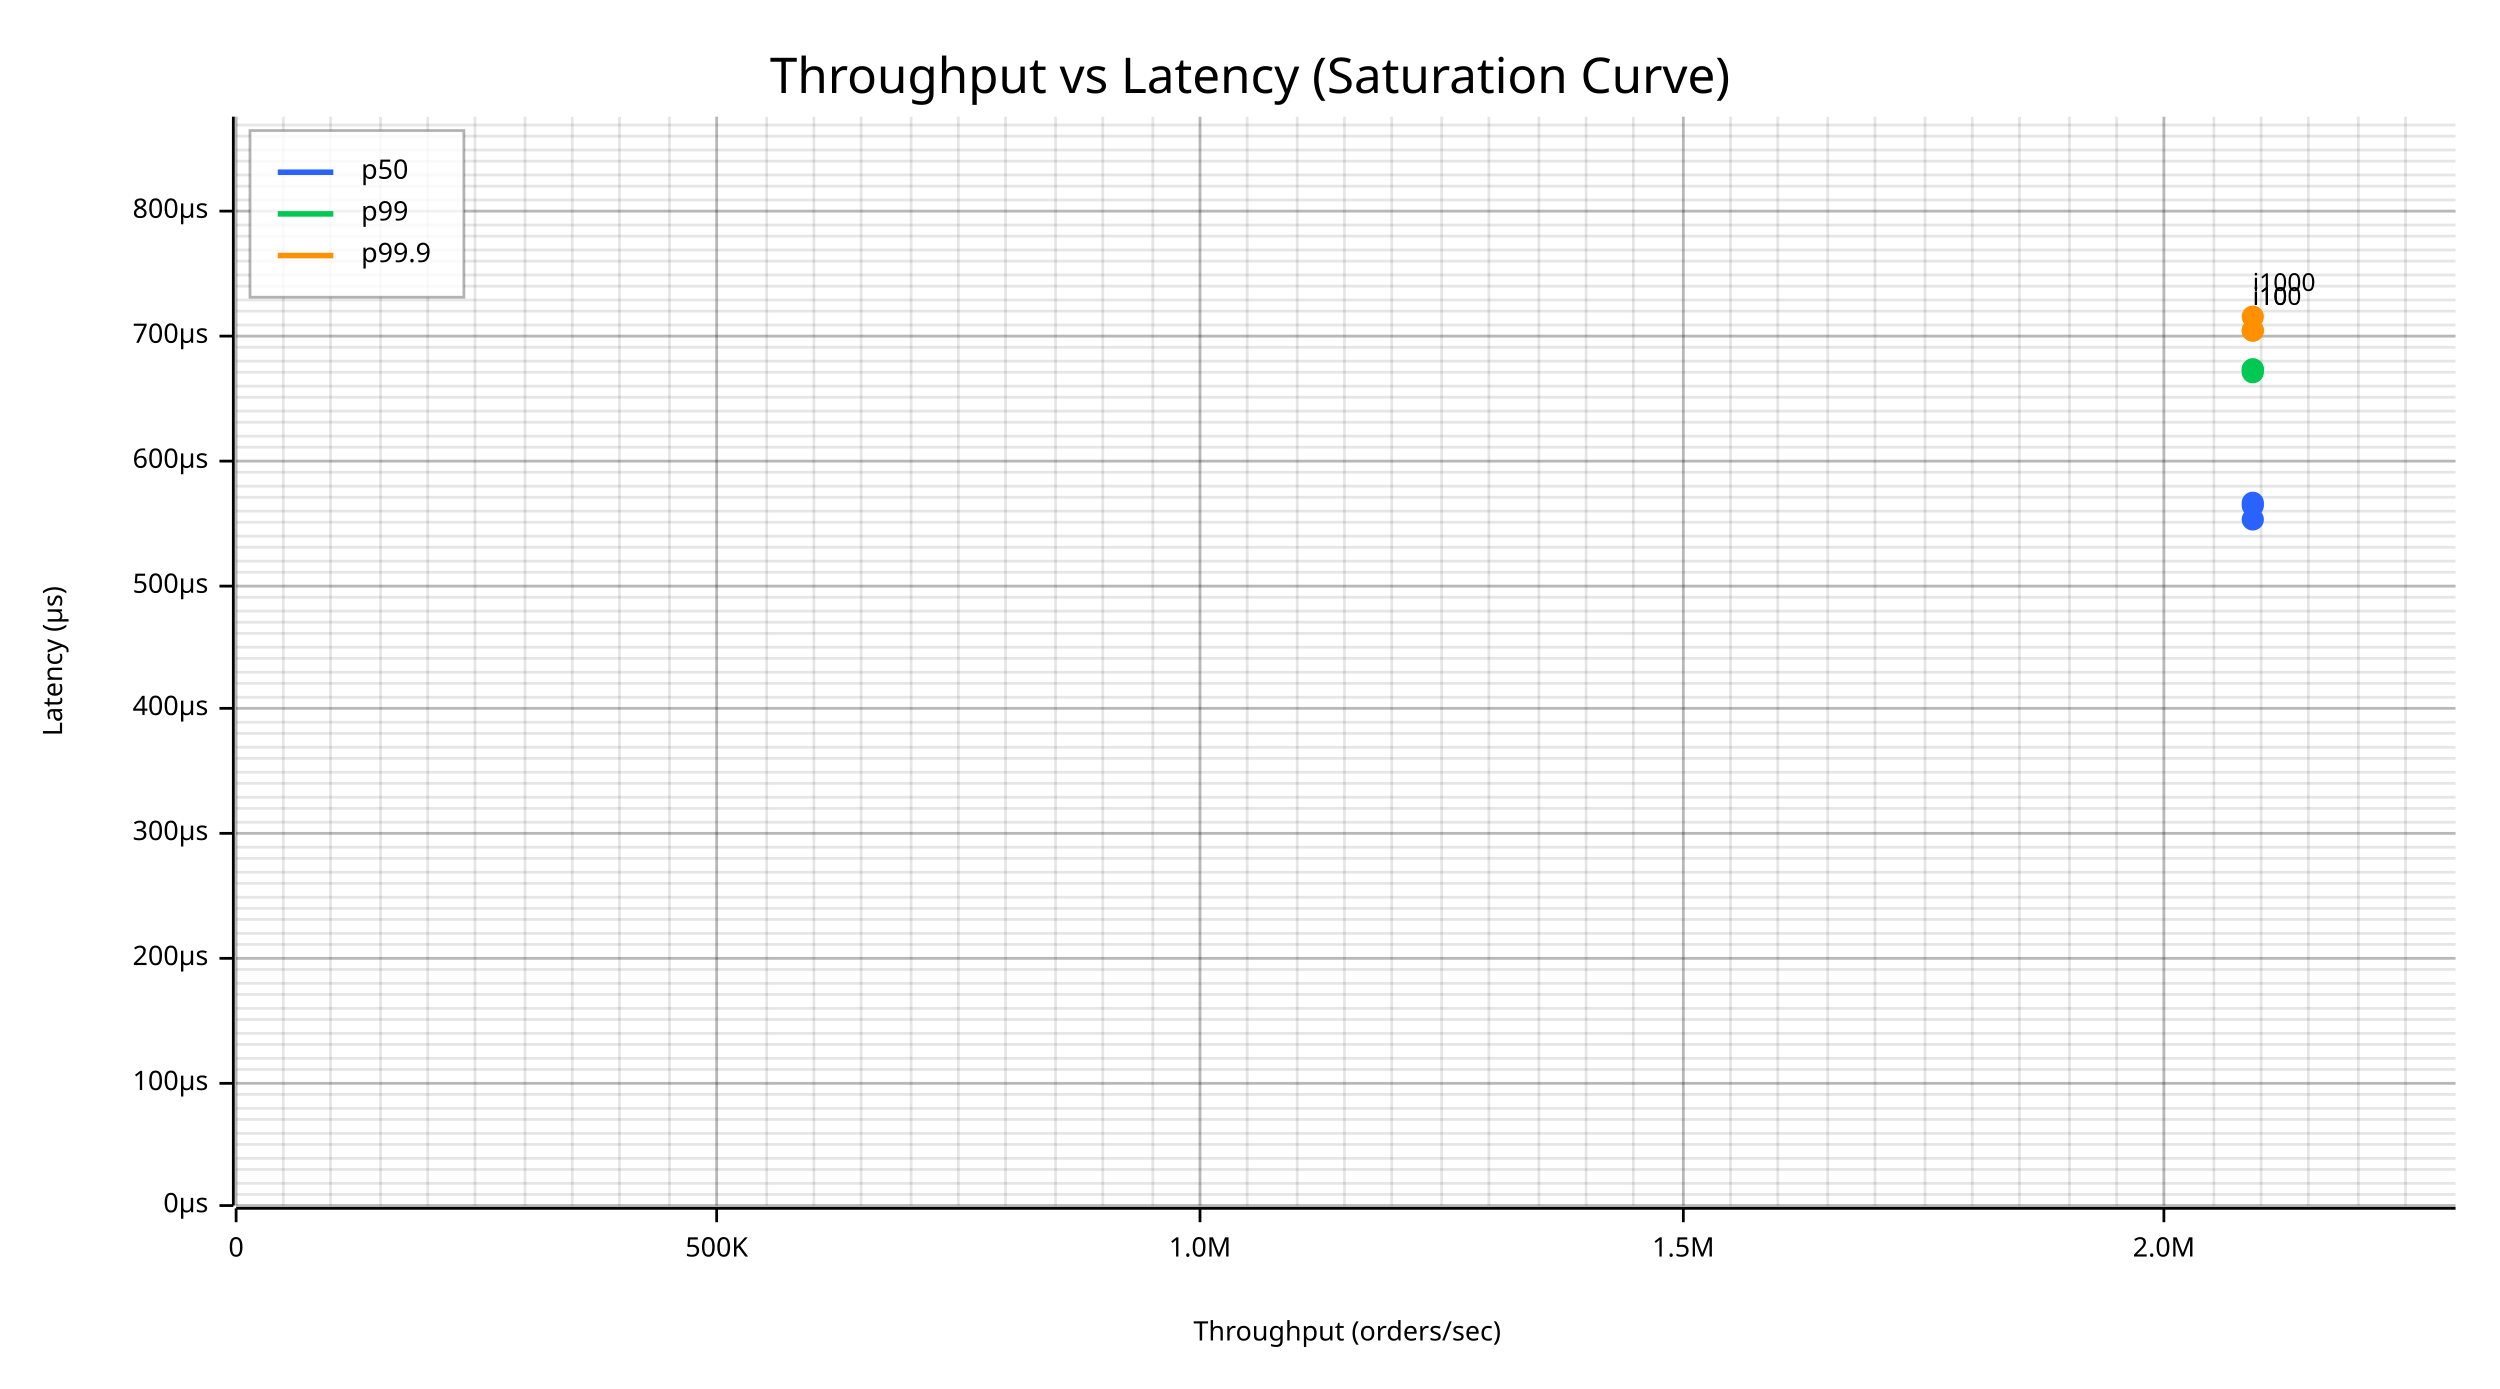
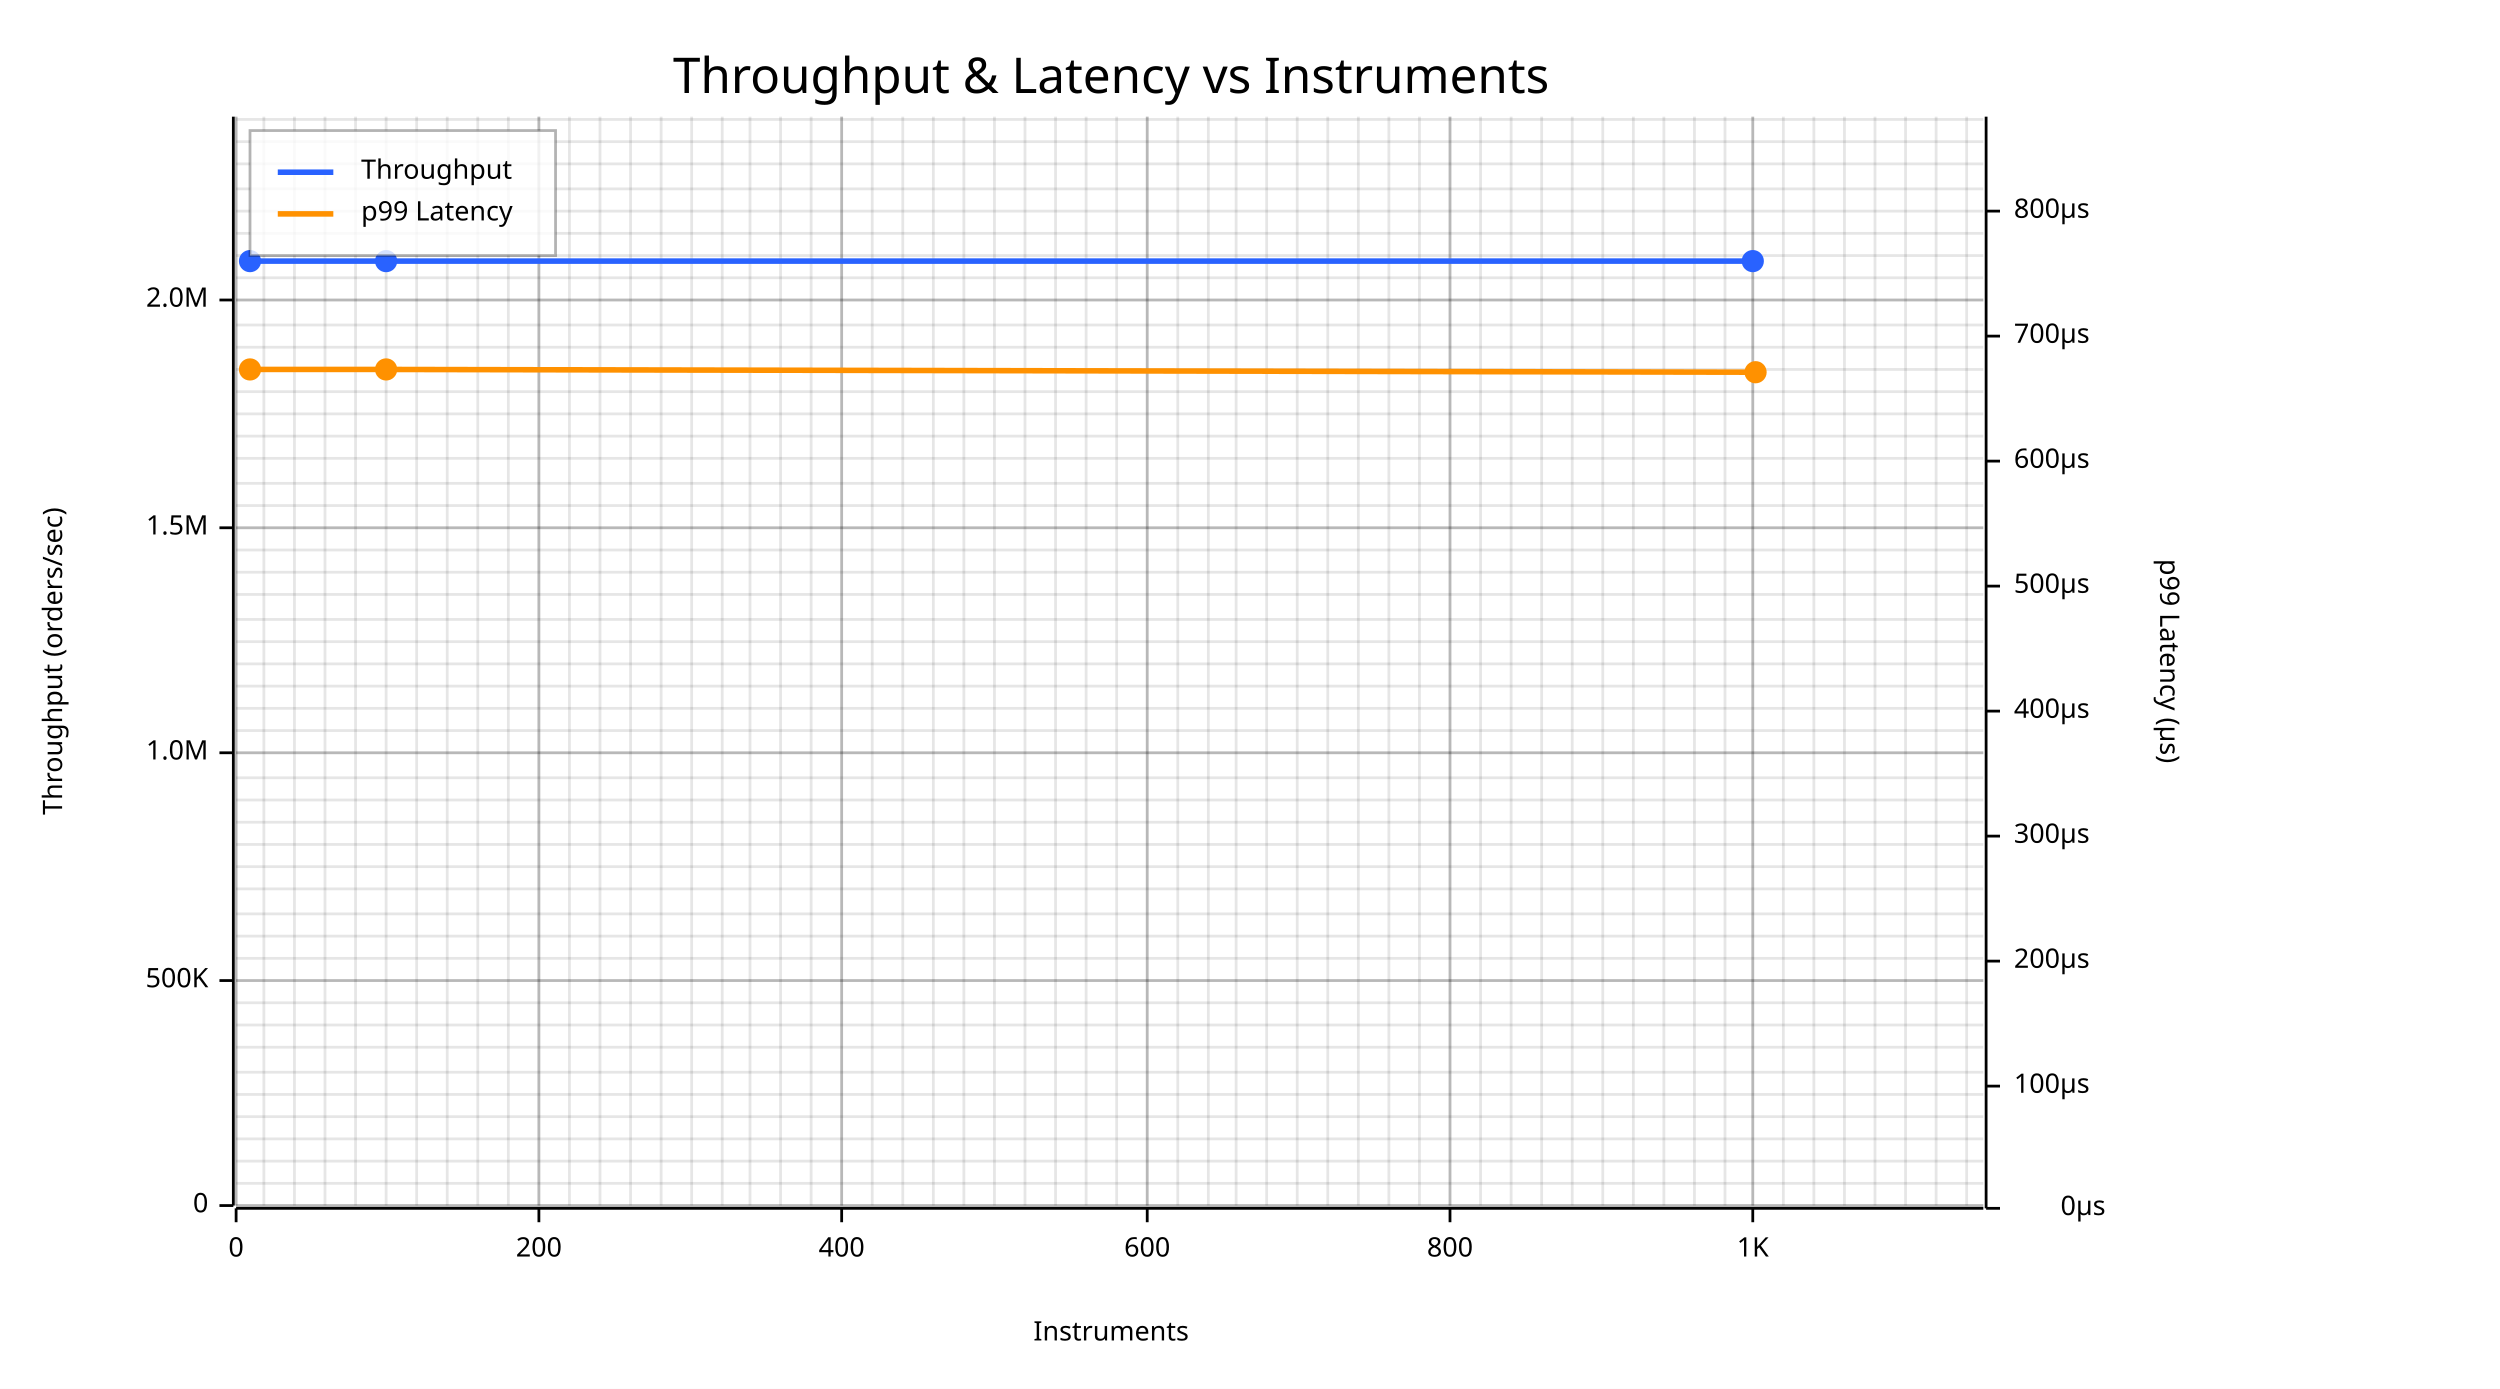
<svg xmlns="http://www.w3.org/2000/svg" width="900" height="500" viewBox="0 0 900 500">
  <rect x="0" y="0" width="900" height="500" opacity="1" fill="#FFFFFF" stroke="none" />
-   <text x="450" y="20" dy="0.76em" text-anchor="middle" font-family="sans-serif" font-size="17.742" opacity="1" fill="#000000">
- Throughput vs Latency (Saturation Curve)
+   <text x="400" y="20" dy="0.76em" text-anchor="middle" font-family="sans-serif" font-size="17.742" opacity="1" fill="#000000">
+ Throughput &amp; Latency vs Instruments
</text>
  <line opacity="0.1" stroke="#000000" stroke-width="1" x1="85" y1="434" x2="85" y2="42" />
-   <line opacity="0.1" stroke="#000000" stroke-width="1" x1="102" y1="434" x2="102" y2="42" />
-   <line opacity="0.1" stroke="#000000" stroke-width="1" x1="119" y1="434" x2="119" y2="42" />
-   <line opacity="0.1" stroke="#000000" stroke-width="1" x1="137" y1="434" x2="137" y2="42" />
-   <line opacity="0.1" stroke="#000000" stroke-width="1" x1="154" y1="434" x2="154" y2="42" />
-   <line opacity="0.1" stroke="#000000" stroke-width="1" x1="171" y1="434" x2="171" y2="42" />
-   <line opacity="0.1" stroke="#000000" stroke-width="1" x1="189" y1="434" x2="189" y2="42" />
-   <line opacity="0.1" stroke="#000000" stroke-width="1" x1="206" y1="434" x2="206" y2="42" />
-   <line opacity="0.1" stroke="#000000" stroke-width="1" x1="223" y1="434" x2="223" y2="42" />
-   <line opacity="0.1" stroke="#000000" stroke-width="1" x1="241" y1="434" x2="241" y2="42" />
-   <line opacity="0.1" stroke="#000000" stroke-width="1" x1="258" y1="434" x2="258" y2="42" />
-   <line opacity="0.1" stroke="#000000" stroke-width="1" x1="276" y1="434" x2="276" y2="42" />
-   <line opacity="0.1" stroke="#000000" stroke-width="1" x1="293" y1="434" x2="293" y2="42" />
-   <line opacity="0.1" stroke="#000000" stroke-width="1" x1="310" y1="434" x2="310" y2="42" />
-   <line opacity="0.1" stroke="#000000" stroke-width="1" x1="328" y1="434" x2="328" y2="42" />
-   <line opacity="0.1" stroke="#000000" stroke-width="1" x1="345" y1="434" x2="345" y2="42" />
-   <line opacity="0.1" stroke="#000000" stroke-width="1" x1="362" y1="434" x2="362" y2="42" />
+   <line opacity="0.1" stroke="#000000" stroke-width="1" x1="95" y1="434" x2="95" y2="42" />
+   <line opacity="0.1" stroke="#000000" stroke-width="1" x1="106" y1="434" x2="106" y2="42" />
+   <line opacity="0.1" stroke="#000000" stroke-width="1" x1="117" y1="434" x2="117" y2="42" />
+   <line opacity="0.1" stroke="#000000" stroke-width="1" x1="128" y1="434" x2="128" y2="42" />
+   <line opacity="0.1" stroke="#000000" stroke-width="1" x1="139" y1="434" x2="139" y2="42" />
+   <line opacity="0.1" stroke="#000000" stroke-width="1" x1="150" y1="434" x2="150" y2="42" />
+   <line opacity="0.1" stroke="#000000" stroke-width="1" x1="161" y1="434" x2="161" y2="42" />
+   <line opacity="0.1" stroke="#000000" stroke-width="1" x1="172" y1="434" x2="172" y2="42" />
+   <line opacity="0.1" stroke="#000000" stroke-width="1" x1="183" y1="434" x2="183" y2="42" />
+   <line opacity="0.1" stroke="#000000" stroke-width="1" x1="194" y1="434" x2="194" y2="42" />
+   <line opacity="0.1" stroke="#000000" stroke-width="1" x1="205" y1="434" x2="205" y2="42" />
+   <line opacity="0.1" stroke="#000000" stroke-width="1" x1="216" y1="434" x2="216" y2="42" />
+   <line opacity="0.1" stroke="#000000" stroke-width="1" x1="227" y1="434" x2="227" y2="42" />
+   <line opacity="0.1" stroke="#000000" stroke-width="1" x1="238" y1="434" x2="238" y2="42" />
+   <line opacity="0.1" stroke="#000000" stroke-width="1" x1="249" y1="434" x2="249" y2="42" />
+   <line opacity="0.1" stroke="#000000" stroke-width="1" x1="260" y1="434" x2="260" y2="42" />
+   <line opacity="0.1" stroke="#000000" stroke-width="1" x1="270" y1="434" x2="270" y2="42" />
+   <line opacity="0.1" stroke="#000000" stroke-width="1" x1="281" y1="434" x2="281" y2="42" />
+   <line opacity="0.1" stroke="#000000" stroke-width="1" x1="292" y1="434" x2="292" y2="42" />
+   <line opacity="0.1" stroke="#000000" stroke-width="1" x1="303" y1="434" x2="303" y2="42" />
+   <line opacity="0.1" stroke="#000000" stroke-width="1" x1="314" y1="434" x2="314" y2="42" />
+   <line opacity="0.1" stroke="#000000" stroke-width="1" x1="325" y1="434" x2="325" y2="42" />
+   <line opacity="0.1" stroke="#000000" stroke-width="1" x1="336" y1="434" x2="336" y2="42" />
+   <line opacity="0.1" stroke="#000000" stroke-width="1" x1="347" y1="434" x2="347" y2="42" />
+   <line opacity="0.1" stroke="#000000" stroke-width="1" x1="358" y1="434" x2="358" y2="42" />
+   <line opacity="0.1" stroke="#000000" stroke-width="1" x1="369" y1="434" x2="369" y2="42" />
  <line opacity="0.1" stroke="#000000" stroke-width="1" x1="380" y1="434" x2="380" y2="42" />
-   <line opacity="0.1" stroke="#000000" stroke-width="1" x1="397" y1="434" x2="397" y2="42" />
-   <line opacity="0.1" stroke="#000000" stroke-width="1" x1="415" y1="434" x2="415" y2="42" />
-   <line opacity="0.1" stroke="#000000" stroke-width="1" x1="432" y1="434" x2="432" y2="42" />
-   <line opacity="0.1" stroke="#000000" stroke-width="1" x1="449" y1="434" x2="449" y2="42" />
+   <line opacity="0.1" stroke="#000000" stroke-width="1" x1="391" y1="434" x2="391" y2="42" />
+   <line opacity="0.1" stroke="#000000" stroke-width="1" x1="402" y1="434" x2="402" y2="42" />
+   <line opacity="0.1" stroke="#000000" stroke-width="1" x1="413" y1="434" x2="413" y2="42" />
+   <line opacity="0.1" stroke="#000000" stroke-width="1" x1="424" y1="434" x2="424" y2="42" />
+   <line opacity="0.1" stroke="#000000" stroke-width="1" x1="435" y1="434" x2="435" y2="42" />
+   <line opacity="0.1" stroke="#000000" stroke-width="1" x1="445" y1="434" x2="445" y2="42" />
+   <line opacity="0.1" stroke="#000000" stroke-width="1" x1="456" y1="434" x2="456" y2="42" />
  <line opacity="0.1" stroke="#000000" stroke-width="1" x1="467" y1="434" x2="467" y2="42" />
-   <line opacity="0.1" stroke="#000000" stroke-width="1" x1="484" y1="434" x2="484" y2="42" />
-   <line opacity="0.1" stroke="#000000" stroke-width="1" x1="501" y1="434" x2="501" y2="42" />
-   <line opacity="0.1" stroke="#000000" stroke-width="1" x1="519" y1="434" x2="519" y2="42" />
-   <line opacity="0.1" stroke="#000000" stroke-width="1" x1="536" y1="434" x2="536" y2="42" />
-   <line opacity="0.1" stroke="#000000" stroke-width="1" x1="554" y1="434" x2="554" y2="42" />
-   <line opacity="0.1" stroke="#000000" stroke-width="1" x1="571" y1="434" x2="571" y2="42" />
+   <line opacity="0.1" stroke="#000000" stroke-width="1" x1="478" y1="434" x2="478" y2="42" />
+   <line opacity="0.1" stroke="#000000" stroke-width="1" x1="489" y1="434" x2="489" y2="42" />
+   <line opacity="0.1" stroke="#000000" stroke-width="1" x1="500" y1="434" x2="500" y2="42" />
+   <line opacity="0.1" stroke="#000000" stroke-width="1" x1="511" y1="434" x2="511" y2="42" />
+   <line opacity="0.1" stroke="#000000" stroke-width="1" x1="522" y1="434" x2="522" y2="42" />
+   <line opacity="0.1" stroke="#000000" stroke-width="1" x1="533" y1="434" x2="533" y2="42" />
+   <line opacity="0.1" stroke="#000000" stroke-width="1" x1="544" y1="434" x2="544" y2="42" />
+   <line opacity="0.1" stroke="#000000" stroke-width="1" x1="555" y1="434" x2="555" y2="42" />
+   <line opacity="0.1" stroke="#000000" stroke-width="1" x1="566" y1="434" x2="566" y2="42" />
+   <line opacity="0.1" stroke="#000000" stroke-width="1" x1="577" y1="434" x2="577" y2="42" />
  <line opacity="0.1" stroke="#000000" stroke-width="1" x1="588" y1="434" x2="588" y2="42" />
-   <line opacity="0.1" stroke="#000000" stroke-width="1" x1="606" y1="434" x2="606" y2="42" />
-   <line opacity="0.1" stroke="#000000" stroke-width="1" x1="623" y1="434" x2="623" y2="42" />
-   <line opacity="0.1" stroke="#000000" stroke-width="1" x1="640" y1="434" x2="640" y2="42" />
-   <line opacity="0.1" stroke="#000000" stroke-width="1" x1="658" y1="434" x2="658" y2="42" />
+   <line opacity="0.1" stroke="#000000" stroke-width="1" x1="599" y1="434" x2="599" y2="42" />
+   <line opacity="0.1" stroke="#000000" stroke-width="1" x1="610" y1="434" x2="610" y2="42" />
+   <line opacity="0.1" stroke="#000000" stroke-width="1" x1="621" y1="434" x2="621" y2="42" />
+   <line opacity="0.1" stroke="#000000" stroke-width="1" x1="631" y1="434" x2="631" y2="42" />
+   <line opacity="0.1" stroke="#000000" stroke-width="1" x1="642" y1="434" x2="642" y2="42" />
+   <line opacity="0.1" stroke="#000000" stroke-width="1" x1="653" y1="434" x2="653" y2="42" />
+   <line opacity="0.1" stroke="#000000" stroke-width="1" x1="664" y1="434" x2="664" y2="42" />
  <line opacity="0.1" stroke="#000000" stroke-width="1" x1="675" y1="434" x2="675" y2="42" />
-   <line opacity="0.1" stroke="#000000" stroke-width="1" x1="693" y1="434" x2="693" y2="42" />
-   <line opacity="0.1" stroke="#000000" stroke-width="1" x1="710" y1="434" x2="710" y2="42" />
-   <line opacity="0.1" stroke="#000000" stroke-width="1" x1="727" y1="434" x2="727" y2="42" />
-   <line opacity="0.1" stroke="#000000" stroke-width="1" x1="745" y1="434" x2="745" y2="42" />
-   <line opacity="0.1" stroke="#000000" stroke-width="1" x1="762" y1="434" x2="762" y2="42" />
-   <line opacity="0.1" stroke="#000000" stroke-width="1" x1="779" y1="434" x2="779" y2="42" />
-   <line opacity="0.1" stroke="#000000" stroke-width="1" x1="797" y1="434" x2="797" y2="42" />
-   <line opacity="0.1" stroke="#000000" stroke-width="1" x1="814" y1="434" x2="814" y2="42" />
-   <line opacity="0.1" stroke="#000000" stroke-width="1" x1="831" y1="434" x2="831" y2="42" />
-   <line opacity="0.1" stroke="#000000" stroke-width="1" x1="849" y1="434" x2="849" y2="42" />
-   <line opacity="0.1" stroke="#000000" stroke-width="1" x1="866" y1="434" x2="866" y2="42" />
-   <line opacity="0.1" stroke="#000000" stroke-width="1" x1="85" y1="434" x2="884" y2="434" />
-   <line opacity="0.1" stroke="#000000" stroke-width="1" x1="85" y1="430" x2="884" y2="430" />
-   <line opacity="0.1" stroke="#000000" stroke-width="1" x1="85" y1="426" x2="884" y2="426" />
-   <line opacity="0.1" stroke="#000000" stroke-width="1" x1="85" y1="421" x2="884" y2="421" />
-   <line opacity="0.1" stroke="#000000" stroke-width="1" x1="85" y1="417" x2="884" y2="417" />
-   <line opacity="0.1" stroke="#000000" stroke-width="1" x1="85" y1="412" x2="884" y2="412" />
-   <line opacity="0.1" stroke="#000000" stroke-width="1" x1="85" y1="408" x2="884" y2="408" />
-   <line opacity="0.1" stroke="#000000" stroke-width="1" x1="85" y1="403" x2="884" y2="403" />
-   <line opacity="0.1" stroke="#000000" stroke-width="1" x1="85" y1="399" x2="884" y2="399" />
-   <line opacity="0.1" stroke="#000000" stroke-width="1" x1="85" y1="394" x2="884" y2="394" />
-   <line opacity="0.1" stroke="#000000" stroke-width="1" x1="85" y1="390" x2="884" y2="390" />
-   <line opacity="0.1" stroke="#000000" stroke-width="1" x1="85" y1="385" x2="884" y2="385" />
-   <line opacity="0.1" stroke="#000000" stroke-width="1" x1="85" y1="381" x2="884" y2="381" />
-   <line opacity="0.1" stroke="#000000" stroke-width="1" x1="85" y1="376" x2="884" y2="376" />
-   <line opacity="0.1" stroke="#000000" stroke-width="1" x1="85" y1="372" x2="884" y2="372" />
-   <line opacity="0.1" stroke="#000000" stroke-width="1" x1="85" y1="367" x2="884" y2="367" />
-   <line opacity="0.1" stroke="#000000" stroke-width="1" x1="85" y1="363" x2="884" y2="363" />
-   <line opacity="0.1" stroke="#000000" stroke-width="1" x1="85" y1="358" x2="884" y2="358" />
-   <line opacity="0.1" stroke="#000000" stroke-width="1" x1="85" y1="354" x2="884" y2="354" />
-   <line opacity="0.1" stroke="#000000" stroke-width="1" x1="85" y1="349" x2="884" y2="349" />
-   <line opacity="0.1" stroke="#000000" stroke-width="1" x1="85" y1="345" x2="884" y2="345" />
-   <line opacity="0.1" stroke="#000000" stroke-width="1" x1="85" y1="340" x2="884" y2="340" />
-   <line opacity="0.1" stroke="#000000" stroke-width="1" x1="85" y1="336" x2="884" y2="336" />
-   <line opacity="0.1" stroke="#000000" stroke-width="1" x1="85" y1="331" x2="884" y2="331" />
-   <line opacity="0.1" stroke="#000000" stroke-width="1" x1="85" y1="327" x2="884" y2="327" />
-   <line opacity="0.1" stroke="#000000" stroke-width="1" x1="85" y1="323" x2="884" y2="323" />
-   <line opacity="0.1" stroke="#000000" stroke-width="1" x1="85" y1="318" x2="884" y2="318" />
-   <line opacity="0.1" stroke="#000000" stroke-width="1" x1="85" y1="314" x2="884" y2="314" />
-   <line opacity="0.1" stroke="#000000" stroke-width="1" x1="85" y1="309" x2="884" y2="309" />
-   <line opacity="0.1" stroke="#000000" stroke-width="1" x1="85" y1="305" x2="884" y2="305" />
-   <line opacity="0.1" stroke="#000000" stroke-width="1" x1="85" y1="300" x2="884" y2="300" />
-   <line opacity="0.1" stroke="#000000" stroke-width="1" x1="85" y1="296" x2="884" y2="296" />
-   <line opacity="0.1" stroke="#000000" stroke-width="1" x1="85" y1="291" x2="884" y2="291" />
-   <line opacity="0.1" stroke="#000000" stroke-width="1" x1="85" y1="287" x2="884" y2="287" />
-   <line opacity="0.1" stroke="#000000" stroke-width="1" x1="85" y1="282" x2="884" y2="282" />
-   <line opacity="0.1" stroke="#000000" stroke-width="1" x1="85" y1="278" x2="884" y2="278" />
-   <line opacity="0.1" stroke="#000000" stroke-width="1" x1="85" y1="273" x2="884" y2="273" />
-   <line opacity="0.1" stroke="#000000" stroke-width="1" x1="85" y1="269" x2="884" y2="269" />
-   <line opacity="0.1" stroke="#000000" stroke-width="1" x1="85" y1="264" x2="884" y2="264" />
-   <line opacity="0.1" stroke="#000000" stroke-width="1" x1="85" y1="260" x2="884" y2="260" />
-   <line opacity="0.1" stroke="#000000" stroke-width="1" x1="85" y1="255" x2="884" y2="255" />
-   <line opacity="0.1" stroke="#000000" stroke-width="1" x1="85" y1="251" x2="884" y2="251" />
-   <line opacity="0.1" stroke="#000000" stroke-width="1" x1="85" y1="246" x2="884" y2="246" />
-   <line opacity="0.1" stroke="#000000" stroke-width="1" x1="85" y1="242" x2="884" y2="242" />
-   <line opacity="0.1" stroke="#000000" stroke-width="1" x1="85" y1="237" x2="884" y2="237" />
-   <line opacity="0.1" stroke="#000000" stroke-width="1" x1="85" y1="233" x2="884" y2="233" />
-   <line opacity="0.1" stroke="#000000" stroke-width="1" x1="85" y1="228" x2="884" y2="228" />
-   <line opacity="0.1" stroke="#000000" stroke-width="1" x1="85" y1="224" x2="884" y2="224" />
-   <line opacity="0.1" stroke="#000000" stroke-width="1" x1="85" y1="220" x2="884" y2="220" />
-   <line opacity="0.1" stroke="#000000" stroke-width="1" x1="85" y1="215" x2="884" y2="215" />
-   <line opacity="0.1" stroke="#000000" stroke-width="1" x1="85" y1="211" x2="884" y2="211" />
-   <line opacity="0.1" stroke="#000000" stroke-width="1" x1="85" y1="206" x2="884" y2="206" />
-   <line opacity="0.1" stroke="#000000" stroke-width="1" x1="85" y1="202" x2="884" y2="202" />
-   <line opacity="0.1" stroke="#000000" stroke-width="1" x1="85" y1="197" x2="884" y2="197" />
-   <line opacity="0.1" stroke="#000000" stroke-width="1" x1="85" y1="193" x2="884" y2="193" />
-   <line opacity="0.1" stroke="#000000" stroke-width="1" x1="85" y1="188" x2="884" y2="188" />
-   <line opacity="0.1" stroke="#000000" stroke-width="1" x1="85" y1="184" x2="884" y2="184" />
-   <line opacity="0.1" stroke="#000000" stroke-width="1" x1="85" y1="179" x2="884" y2="179" />
-   <line opacity="0.1" stroke="#000000" stroke-width="1" x1="85" y1="175" x2="884" y2="175" />
-   <line opacity="0.1" stroke="#000000" stroke-width="1" x1="85" y1="170" x2="884" y2="170" />
-   <line opacity="0.1" stroke="#000000" stroke-width="1" x1="85" y1="166" x2="884" y2="166" />
-   <line opacity="0.1" stroke="#000000" stroke-width="1" x1="85" y1="161" x2="884" y2="161" />
-   <line opacity="0.1" stroke="#000000" stroke-width="1" x1="85" y1="157" x2="884" y2="157" />
-   <line opacity="0.1" stroke="#000000" stroke-width="1" x1="85" y1="152" x2="884" y2="152" />
-   <line opacity="0.1" stroke="#000000" stroke-width="1" x1="85" y1="148" x2="884" y2="148" />
-   <line opacity="0.1" stroke="#000000" stroke-width="1" x1="85" y1="143" x2="884" y2="143" />
-   <line opacity="0.1" stroke="#000000" stroke-width="1" x1="85" y1="139" x2="884" y2="139" />
-   <line opacity="0.1" stroke="#000000" stroke-width="1" x1="85" y1="134" x2="884" y2="134" />
-   <line opacity="0.1" stroke="#000000" stroke-width="1" x1="85" y1="130" x2="884" y2="130" />
-   <line opacity="0.1" stroke="#000000" stroke-width="1" x1="85" y1="125" x2="884" y2="125" />
-   <line opacity="0.1" stroke="#000000" stroke-width="1" x1="85" y1="121" x2="884" y2="121" />
-   <line opacity="0.1" stroke="#000000" stroke-width="1" x1="85" y1="117" x2="884" y2="117" />
-   <line opacity="0.1" stroke="#000000" stroke-width="1" x1="85" y1="112" x2="884" y2="112" />
-   <line opacity="0.1" stroke="#000000" stroke-width="1" x1="85" y1="108" x2="884" y2="108" />
-   <line opacity="0.1" stroke="#000000" stroke-width="1" x1="85" y1="103" x2="884" y2="103" />
-   <line opacity="0.1" stroke="#000000" stroke-width="1" x1="85" y1="99" x2="884" y2="99" />
-   <line opacity="0.1" stroke="#000000" stroke-width="1" x1="85" y1="94" x2="884" y2="94" />
-   <line opacity="0.1" stroke="#000000" stroke-width="1" x1="85" y1="90" x2="884" y2="90" />
-   <line opacity="0.1" stroke="#000000" stroke-width="1" x1="85" y1="85" x2="884" y2="85" />
-   <line opacity="0.1" stroke="#000000" stroke-width="1" x1="85" y1="81" x2="884" y2="81" />
-   <line opacity="0.1" stroke="#000000" stroke-width="1" x1="85" y1="76" x2="884" y2="76" />
-   <line opacity="0.1" stroke="#000000" stroke-width="1" x1="85" y1="72" x2="884" y2="72" />
-   <line opacity="0.1" stroke="#000000" stroke-width="1" x1="85" y1="67" x2="884" y2="67" />
-   <line opacity="0.1" stroke="#000000" stroke-width="1" x1="85" y1="63" x2="884" y2="63" />
-   <line opacity="0.1" stroke="#000000" stroke-width="1" x1="85" y1="58" x2="884" y2="58" />
-   <line opacity="0.1" stroke="#000000" stroke-width="1" x1="85" y1="54" x2="884" y2="54" />
-   <line opacity="0.1" stroke="#000000" stroke-width="1" x1="85" y1="49" x2="884" y2="49" />
-   <line opacity="0.1" stroke="#000000" stroke-width="1" x1="85" y1="45" x2="884" y2="45" />
+   <line opacity="0.1" stroke="#000000" stroke-width="1" x1="686" y1="434" x2="686" y2="42" />
+   <line opacity="0.1" stroke="#000000" stroke-width="1" x1="697" y1="434" x2="697" y2="42" />
+   <line opacity="0.1" stroke="#000000" stroke-width="1" x1="708" y1="434" x2="708" y2="42" />
+   <line opacity="0.1" stroke="#000000" stroke-width="1" x1="85" y1="434" x2="714" y2="434" />
+   <line opacity="0.1" stroke="#000000" stroke-width="1" x1="85" y1="426" x2="714" y2="426" />
+   <line opacity="0.1" stroke="#000000" stroke-width="1" x1="85" y1="418" x2="714" y2="418" />
+   <line opacity="0.1" stroke="#000000" stroke-width="1" x1="85" y1="410" x2="714" y2="410" />
+   <line opacity="0.1" stroke="#000000" stroke-width="1" x1="85" y1="402" x2="714" y2="402" />
+   <line opacity="0.1" stroke="#000000" stroke-width="1" x1="85" y1="394" x2="714" y2="394" />
+   <line opacity="0.1" stroke="#000000" stroke-width="1" x1="85" y1="386" x2="714" y2="386" />
+   <line opacity="0.1" stroke="#000000" stroke-width="1" x1="85" y1="377" x2="714" y2="377" />
+   <line opacity="0.1" stroke="#000000" stroke-width="1" x1="85" y1="369" x2="714" y2="369" />
+   <line opacity="0.1" stroke="#000000" stroke-width="1" x1="85" y1="361" x2="714" y2="361" />
+   <line opacity="0.1" stroke="#000000" stroke-width="1" x1="85" y1="353" x2="714" y2="353" />
+   <line opacity="0.1" stroke="#000000" stroke-width="1" x1="85" y1="345" x2="714" y2="345" />
+   <line opacity="0.1" stroke="#000000" stroke-width="1" x1="85" y1="337" x2="714" y2="337" />
+   <line opacity="0.1" stroke="#000000" stroke-width="1" x1="85" y1="329" x2="714" y2="329" />
+   <line opacity="0.1" stroke="#000000" stroke-width="1" x1="85" y1="320" x2="714" y2="320" />
+   <line opacity="0.1" stroke="#000000" stroke-width="1" x1="85" y1="312" x2="714" y2="312" />
+   <line opacity="0.1" stroke="#000000" stroke-width="1" x1="85" y1="304" x2="714" y2="304" />
+   <line opacity="0.1" stroke="#000000" stroke-width="1" x1="85" y1="296" x2="714" y2="296" />
+   <line opacity="0.1" stroke="#000000" stroke-width="1" x1="85" y1="288" x2="714" y2="288" />
+   <line opacity="0.1" stroke="#000000" stroke-width="1" x1="85" y1="280" x2="714" y2="280" />
+   <line opacity="0.1" stroke="#000000" stroke-width="1" x1="85" y1="271" x2="714" y2="271" />
+   <line opacity="0.1" stroke="#000000" stroke-width="1" x1="85" y1="263" x2="714" y2="263" />
+   <line opacity="0.1" stroke="#000000" stroke-width="1" x1="85" y1="255" x2="714" y2="255" />
+   <line opacity="0.1" stroke="#000000" stroke-width="1" x1="85" y1="247" x2="714" y2="247" />
+   <line opacity="0.1" stroke="#000000" stroke-width="1" x1="85" y1="239" x2="714" y2="239" />
+   <line opacity="0.1" stroke="#000000" stroke-width="1" x1="85" y1="231" x2="714" y2="231" />
+   <line opacity="0.1" stroke="#000000" stroke-width="1" x1="85" y1="223" x2="714" y2="223" />
+   <line opacity="0.1" stroke="#000000" stroke-width="1" x1="85" y1="214" x2="714" y2="214" />
+   <line opacity="0.1" stroke="#000000" stroke-width="1" x1="85" y1="206" x2="714" y2="206" />
+   <line opacity="0.1" stroke="#000000" stroke-width="1" x1="85" y1="198" x2="714" y2="198" />
+   <line opacity="0.1" stroke="#000000" stroke-width="1" x1="85" y1="190" x2="714" y2="190" />
+   <line opacity="0.1" stroke="#000000" stroke-width="1" x1="85" y1="182" x2="714" y2="182" />
+   <line opacity="0.1" stroke="#000000" stroke-width="1" x1="85" y1="174" x2="714" y2="174" />
+   <line opacity="0.1" stroke="#000000" stroke-width="1" x1="85" y1="165" x2="714" y2="165" />
+   <line opacity="0.1" stroke="#000000" stroke-width="1" x1="85" y1="157" x2="714" y2="157" />
+   <line opacity="0.1" stroke="#000000" stroke-width="1" x1="85" y1="149" x2="714" y2="149" />
+   <line opacity="0.1" stroke="#000000" stroke-width="1" x1="85" y1="141" x2="714" y2="141" />
+   <line opacity="0.1" stroke="#000000" stroke-width="1" x1="85" y1="133" x2="714" y2="133" />
+   <line opacity="0.1" stroke="#000000" stroke-width="1" x1="85" y1="125" x2="714" y2="125" />
+   <line opacity="0.1" stroke="#000000" stroke-width="1" x1="85" y1="117" x2="714" y2="117" />
+   <line opacity="0.1" stroke="#000000" stroke-width="1" x1="85" y1="108" x2="714" y2="108" />
+   <line opacity="0.1" stroke="#000000" stroke-width="1" x1="85" y1="100" x2="714" y2="100" />
+   <line opacity="0.1" stroke="#000000" stroke-width="1" x1="85" y1="92" x2="714" y2="92" />
+   <line opacity="0.1" stroke="#000000" stroke-width="1" x1="85" y1="84" x2="714" y2="84" />
+   <line opacity="0.1" stroke="#000000" stroke-width="1" x1="85" y1="76" x2="714" y2="76" />
+   <line opacity="0.1" stroke="#000000" stroke-width="1" x1="85" y1="68" x2="714" y2="68" />
+   <line opacity="0.1" stroke="#000000" stroke-width="1" x1="85" y1="59" x2="714" y2="59" />
+   <line opacity="0.1" stroke="#000000" stroke-width="1" x1="85" y1="51" x2="714" y2="51" />
+   <line opacity="0.1" stroke="#000000" stroke-width="1" x1="85" y1="43" x2="714" y2="43" />
  <text x="15" y="238" dy="0.76em" text-anchor="middle" font-family="sans-serif" font-size="9.677" opacity="1" fill="#000000" transform="rotate(270, 15, 238)">
- Latency (µs)
- </text>
-   <text x="485" y="485" dy="-0.5ex" text-anchor="middle" font-family="sans-serif" font-size="9.677" opacity="1" fill="#000000">
Throughput (orders/sec)
</text>
+   <text x="400" y="485" dy="-0.5ex" text-anchor="middle" font-family="sans-serif" font-size="9.677" opacity="1" fill="#000000">
+ Instruments
+ </text>
  <line opacity="0.2" stroke="#000000" stroke-width="1" x1="85" y1="434" x2="85" y2="42" />
-   <line opacity="0.2" stroke="#000000" stroke-width="1" x1="258" y1="434" x2="258" y2="42" />
-   <line opacity="0.2" stroke="#000000" stroke-width="1" x1="432" y1="434" x2="432" y2="42" />
-   <line opacity="0.2" stroke="#000000" stroke-width="1" x1="606" y1="434" x2="606" y2="42" />
-   <line opacity="0.2" stroke="#000000" stroke-width="1" x1="779" y1="434" x2="779" y2="42" />
-   <line opacity="0.2" stroke="#000000" stroke-width="1" x1="85" y1="434" x2="884" y2="434" />
-   <line opacity="0.2" stroke="#000000" stroke-width="1" x1="85" y1="390" x2="884" y2="390" />
-   <line opacity="0.2" stroke="#000000" stroke-width="1" x1="85" y1="345" x2="884" y2="345" />
-   <line opacity="0.2" stroke="#000000" stroke-width="1" x1="85" y1="300" x2="884" y2="300" />
-   <line opacity="0.2" stroke="#000000" stroke-width="1" x1="85" y1="255" x2="884" y2="255" />
-   <line opacity="0.2" stroke="#000000" stroke-width="1" x1="85" y1="211" x2="884" y2="211" />
-   <line opacity="0.2" stroke="#000000" stroke-width="1" x1="85" y1="166" x2="884" y2="166" />
-   <line opacity="0.2" stroke="#000000" stroke-width="1" x1="85" y1="121" x2="884" y2="121" />
-   <line opacity="0.2" stroke="#000000" stroke-width="1" x1="85" y1="76" x2="884" y2="76" />
+   <line opacity="0.2" stroke="#000000" stroke-width="1" x1="194" y1="434" x2="194" y2="42" />
+   <line opacity="0.2" stroke="#000000" stroke-width="1" x1="303" y1="434" x2="303" y2="42" />
+   <line opacity="0.2" stroke="#000000" stroke-width="1" x1="413" y1="434" x2="413" y2="42" />
+   <line opacity="0.2" stroke="#000000" stroke-width="1" x1="522" y1="434" x2="522" y2="42" />
+   <line opacity="0.2" stroke="#000000" stroke-width="1" x1="631" y1="434" x2="631" y2="42" />
+   <line opacity="0.2" stroke="#000000" stroke-width="1" x1="85" y1="434" x2="714" y2="434" />
+   <line opacity="0.2" stroke="#000000" stroke-width="1" x1="85" y1="353" x2="714" y2="353" />
+   <line opacity="0.2" stroke="#000000" stroke-width="1" x1="85" y1="271" x2="714" y2="271" />
+   <line opacity="0.2" stroke="#000000" stroke-width="1" x1="85" y1="190" x2="714" y2="190" />
+   <line opacity="0.2" stroke="#000000" stroke-width="1" x1="85" y1="108" x2="714" y2="108" />
  <polyline fill="none" opacity="1" stroke="#000000" stroke-width="1" points="84,42 84,434 " />
  <text x="75" y="434" dy="0.5ex" text-anchor="end" font-family="sans-serif" font-size="9.677" opacity="1" fill="#000000">
- 0µs
+ 0
</text>
  <polyline fill="none" opacity="1" stroke="#000000" stroke-width="1" points="79,434 84,434 " />
-   <text x="75" y="390" dy="0.5ex" text-anchor="end" font-family="sans-serif" font-size="9.677" opacity="1" fill="#000000">
- 100µs
- </text>
-   <polyline fill="none" opacity="1" stroke="#000000" stroke-width="1" points="79,390 84,390 " />
-   <text x="75" y="345" dy="0.5ex" text-anchor="end" font-family="sans-serif" font-size="9.677" opacity="1" fill="#000000">
- 200µs
- </text>
-   <polyline fill="none" opacity="1" stroke="#000000" stroke-width="1" points="79,345 84,345 " />
-   <text x="75" y="300" dy="0.5ex" text-anchor="end" font-family="sans-serif" font-size="9.677" opacity="1" fill="#000000">
- 300µs
- </text>
-   <polyline fill="none" opacity="1" stroke="#000000" stroke-width="1" points="79,300 84,300 " />
-   <text x="75" y="255" dy="0.5ex" text-anchor="end" font-family="sans-serif" font-size="9.677" opacity="1" fill="#000000">
- 400µs
- </text>
-   <polyline fill="none" opacity="1" stroke="#000000" stroke-width="1" points="79,255 84,255 " />
-   <text x="75" y="211" dy="0.5ex" text-anchor="end" font-family="sans-serif" font-size="9.677" opacity="1" fill="#000000">
- 500µs
- </text>
-   <polyline fill="none" opacity="1" stroke="#000000" stroke-width="1" points="79,211 84,211 " />
-   <text x="75" y="166" dy="0.5ex" text-anchor="end" font-family="sans-serif" font-size="9.677" opacity="1" fill="#000000">
- 600µs
- </text>
-   <polyline fill="none" opacity="1" stroke="#000000" stroke-width="1" points="79,166 84,166 " />
-   <text x="75" y="121" dy="0.5ex" text-anchor="end" font-family="sans-serif" font-size="9.677" opacity="1" fill="#000000">
- 700µs
- </text>
-   <polyline fill="none" opacity="1" stroke="#000000" stroke-width="1" points="79,121 84,121 " />
-   <text x="75" y="76" dy="0.5ex" text-anchor="end" font-family="sans-serif" font-size="9.677" opacity="1" fill="#000000">
- 800µs
- </text>
-   <polyline fill="none" opacity="1" stroke="#000000" stroke-width="1" points="79,76 84,76 " />
-   <polyline fill="none" opacity="1" stroke="#000000" stroke-width="1" points="85,435 884,435 " />
+   <text x="75" y="353" dy="0.5ex" text-anchor="end" font-family="sans-serif" font-size="9.677" opacity="1" fill="#000000">
+ 500K
+ </text>
+   <polyline fill="none" opacity="1" stroke="#000000" stroke-width="1" points="79,353 84,353 " />
+   <text x="75" y="271" dy="0.5ex" text-anchor="end" font-family="sans-serif" font-size="9.677" opacity="1" fill="#000000">
+ 1.0M
+ </text>
+   <polyline fill="none" opacity="1" stroke="#000000" stroke-width="1" points="79,271 84,271 " />
+   <text x="75" y="190" dy="0.5ex" text-anchor="end" font-family="sans-serif" font-size="9.677" opacity="1" fill="#000000">
+ 1.5M
+ </text>
+   <polyline fill="none" opacity="1" stroke="#000000" stroke-width="1" points="79,190 84,190 " />
+   <text x="75" y="108" dy="0.5ex" text-anchor="end" font-family="sans-serif" font-size="9.677" opacity="1" fill="#000000">
+ 2.0M
+ </text>
+   <polyline fill="none" opacity="1" stroke="#000000" stroke-width="1" points="79,108 84,108 " />
+   <polyline fill="none" opacity="1" stroke="#000000" stroke-width="1" points="85,435 714,435 " />
  <text x="85" y="445" dy="0.76em" text-anchor="middle" font-family="sans-serif" font-size="9.677" opacity="1" fill="#000000">
0
</text>
  <polyline fill="none" opacity="1" stroke="#000000" stroke-width="1" points="85,435 85,440 " />
-   <text x="258" y="445" dy="0.76em" text-anchor="middle" font-family="sans-serif" font-size="9.677" opacity="1" fill="#000000">
- 500K
- </text>
-   <polyline fill="none" opacity="1" stroke="#000000" stroke-width="1" points="258,435 258,440 " />
-   <text x="432" y="445" dy="0.76em" text-anchor="middle" font-family="sans-serif" font-size="9.677" opacity="1" fill="#000000">
- 1.0M
- </text>
-   <polyline fill="none" opacity="1" stroke="#000000" stroke-width="1" points="432,435 432,440 " />
-   <text x="606" y="445" dy="0.76em" text-anchor="middle" font-family="sans-serif" font-size="9.677" opacity="1" fill="#000000">
- 1.5M
- </text>
-   <polyline fill="none" opacity="1" stroke="#000000" stroke-width="1" points="606,435 606,440 " />
-   <text x="779" y="445" dy="0.76em" text-anchor="middle" font-family="sans-serif" font-size="9.677" opacity="1" fill="#000000">
- 2.0M
- </text>
-   <polyline fill="none" opacity="1" stroke="#000000" stroke-width="1" points="779,435 779,440 " />
-   <polyline fill="none" opacity="1" stroke="#2962FF" stroke-width="2" points="811,182 811,181 811,187 " />
-   <circle cx="811" cy="182" r="4" opacity="1" fill="#2962FF" stroke="none" stroke-width="1" />
-   <circle cx="811" cy="181" r="4" opacity="1" fill="#2962FF" stroke="none" stroke-width="1" />
-   <circle cx="811" cy="187" r="4" opacity="1" fill="#2962FF" stroke="none" stroke-width="1" />
-   <polyline fill="none" opacity="1" stroke="#00C853" stroke-width="2" points="811,133 811,134 811,133 " />
-   <circle cx="811" cy="133" r="4" opacity="1" fill="#00C853" stroke="none" stroke-width="1" />
-   <circle cx="811" cy="134" r="4" opacity="1" fill="#00C853" stroke="none" stroke-width="1" />
-   <circle cx="811" cy="133" r="4" opacity="1" fill="#00C853" stroke="none" stroke-width="1" />
-   <polyline fill="none" opacity="1" stroke="#FF9100" stroke-width="2" points="811,119 811,114 811,119 " />
-   <circle cx="811" cy="119" r="4" opacity="1" fill="#FF9100" stroke="none" stroke-width="1" />
-   <circle cx="811" cy="114" r="4" opacity="1" fill="#FF9100" stroke="none" stroke-width="1" />
-   <circle cx="811" cy="119" r="4" opacity="1" fill="#FF9100" stroke="none" stroke-width="1" />
-   <text x="811" y="103" dy="0.76em" text-anchor="start" font-family="sans-serif" font-size="8.871" opacity="1" fill="#000000">
- i100
- </text>
-   <text x="811" y="98" dy="0.76em" text-anchor="start" font-family="sans-serif" font-size="8.871" opacity="1" fill="#000000">
- i1000
- </text>
-   <text x="811" y="103" dy="0.76em" text-anchor="start" font-family="sans-serif" font-size="8.871" opacity="1" fill="#000000">
- i10
- </text>
-   <rect x="90" y="47" width="77" height="60" opacity="0.8" fill="#FFFFFF" stroke="none" />
-   <rect x="90" y="47" width="77" height="60" opacity="0.3" fill="none" stroke="#000000" />
+   <text x="194" y="445" dy="0.76em" text-anchor="middle" font-family="sans-serif" font-size="9.677" opacity="1" fill="#000000">
+ 200
+ </text>
+   <polyline fill="none" opacity="1" stroke="#000000" stroke-width="1" points="194,435 194,440 " />
+   <text x="303" y="445" dy="0.76em" text-anchor="middle" font-family="sans-serif" font-size="9.677" opacity="1" fill="#000000">
+ 400
+ </text>
+   <polyline fill="none" opacity="1" stroke="#000000" stroke-width="1" points="303,435 303,440 " />
+   <text x="413" y="445" dy="0.76em" text-anchor="middle" font-family="sans-serif" font-size="9.677" opacity="1" fill="#000000">
+ 600
+ </text>
+   <polyline fill="none" opacity="1" stroke="#000000" stroke-width="1" points="413,435 413,440 " />
+   <text x="522" y="445" dy="0.76em" text-anchor="middle" font-family="sans-serif" font-size="9.677" opacity="1" fill="#000000">
+ 800
+ </text>
+   <polyline fill="none" opacity="1" stroke="#000000" stroke-width="1" points="522,435 522,440 " />
+   <text x="631" y="445" dy="0.76em" text-anchor="middle" font-family="sans-serif" font-size="9.677" opacity="1" fill="#000000">
+ 1K
+ </text>
+   <polyline fill="none" opacity="1" stroke="#000000" stroke-width="1" points="631,435 631,440 " />
+   <text x="785" y="238" dy="0.76em" text-anchor="middle" font-family="sans-serif" font-size="9.677" opacity="1" fill="#000000" transform="rotate(90, 785, 238)">
+ p99 Latency (µs)
+ </text>
+   <polyline fill="none" opacity="1" stroke="#000000" stroke-width="1" points="715,42 715,435 " />
+   <text x="758" y="435" dy="0.5ex" text-anchor="end" font-family="sans-serif" font-size="9.677" opacity="1" fill="#000000">
+ 0µs
+ </text>
+   <polyline fill="none" opacity="1" stroke="#000000" stroke-width="1" points="715,435 720,435 " />
+   <text x="725" y="391" dy="0.5ex" text-anchor="start" font-family="sans-serif" font-size="9.677" opacity="1" fill="#000000">
+ 100µs
+ </text>
+   <polyline fill="none" opacity="1" stroke="#000000" stroke-width="1" points="715,391 720,391 " />
+   <text x="725" y="346" dy="0.5ex" text-anchor="start" font-family="sans-serif" font-size="9.677" opacity="1" fill="#000000">
+ 200µs
+ </text>
+   <polyline fill="none" opacity="1" stroke="#000000" stroke-width="1" points="715,346 720,346 " />
+   <text x="725" y="301" dy="0.5ex" text-anchor="start" font-family="sans-serif" font-size="9.677" opacity="1" fill="#000000">
+ 300µs
+ </text>
+   <polyline fill="none" opacity="1" stroke="#000000" stroke-width="1" points="715,301 720,301 " />
+   <text x="725" y="256" dy="0.5ex" text-anchor="start" font-family="sans-serif" font-size="9.677" opacity="1" fill="#000000">
+ 400µs
+ </text>
+   <polyline fill="none" opacity="1" stroke="#000000" stroke-width="1" points="715,256 720,256 " />
+   <text x="725" y="211" dy="0.5ex" text-anchor="start" font-family="sans-serif" font-size="9.677" opacity="1" fill="#000000">
+ 500µs
+ </text>
+   <polyline fill="none" opacity="1" stroke="#000000" stroke-width="1" points="715,211 720,211 " />
+   <text x="725" y="166" dy="0.5ex" text-anchor="start" font-family="sans-serif" font-size="9.677" opacity="1" fill="#000000">
+ 600µs
+ </text>
+   <polyline fill="none" opacity="1" stroke="#000000" stroke-width="1" points="715,166 720,166 " />
+   <text x="725" y="121" dy="0.5ex" text-anchor="start" font-family="sans-serif" font-size="9.677" opacity="1" fill="#000000">
+ 700µs
+ </text>
+   <polyline fill="none" opacity="1" stroke="#000000" stroke-width="1" points="715,121 720,121 " />
+   <text x="725" y="76" dy="0.5ex" text-anchor="start" font-family="sans-serif" font-size="9.677" opacity="1" fill="#000000">
+ 800µs
+ </text>
+   <polyline fill="none" opacity="1" stroke="#000000" stroke-width="1" points="715,76 720,76 " />
+   <polyline fill="none" opacity="1" stroke="#2962FF" stroke-width="2" points="90,94 139,94 631,94 " />
+   <circle cx="90" cy="94" r="4" opacity="1" fill="#2962FF" stroke="none" stroke-width="1" />
+   <circle cx="139" cy="94" r="4" opacity="1" fill="#2962FF" stroke="none" stroke-width="1" />
+   <circle cx="631" cy="94" r="4" opacity="1" fill="#2962FF" stroke="none" stroke-width="1" />
+   <polyline fill="none" opacity="1" stroke="#FF9100" stroke-width="2" points="90,133 139,133 632,134 " />
+   <circle cx="90" cy="133" r="4" opacity="1" fill="#FF9100" stroke="none" stroke-width="1" />
+   <circle cx="139" cy="133" r="4" opacity="1" fill="#FF9100" stroke="none" stroke-width="1" />
+   <circle cx="632" cy="134" r="4" opacity="1" fill="#FF9100" stroke="none" stroke-width="1" />
+   <rect x="90" y="47" width="110" height="45" opacity="0.8" fill="#FFFFFF" stroke="none" />
+   <rect x="90" y="47" width="110" height="45" opacity="0.3" fill="none" stroke="#000000" />
  <text x="130" y="57" dy="0.76em" text-anchor="start" font-family="sans-serif" font-size="9.677" opacity="1" fill="#000000">
- p50
+ Throughput
</text>
  <text x="130" y="72" dy="0.76em" text-anchor="start" font-family="sans-serif" font-size="9.677" opacity="1" fill="#000000">
- p99
- </text>
-   <text x="130" y="87" dy="0.76em" text-anchor="start" font-family="sans-serif" font-size="9.677" opacity="1" fill="#000000">
- p99.9
+ p99 Latency
</text>
  <polyline fill="none" opacity="1" stroke="#2962FF" stroke-width="2" points="100,62 120,62 " />
-   <polyline fill="none" opacity="1" stroke="#00C853" stroke-width="2" points="100,77 120,77 " />
-   <polyline fill="none" opacity="1" stroke="#FF9100" stroke-width="2" points="100,92 120,92 " />
+   <polyline fill="none" opacity="1" stroke="#FF9100" stroke-width="2" points="100,77 120,77 " />
</svg>
